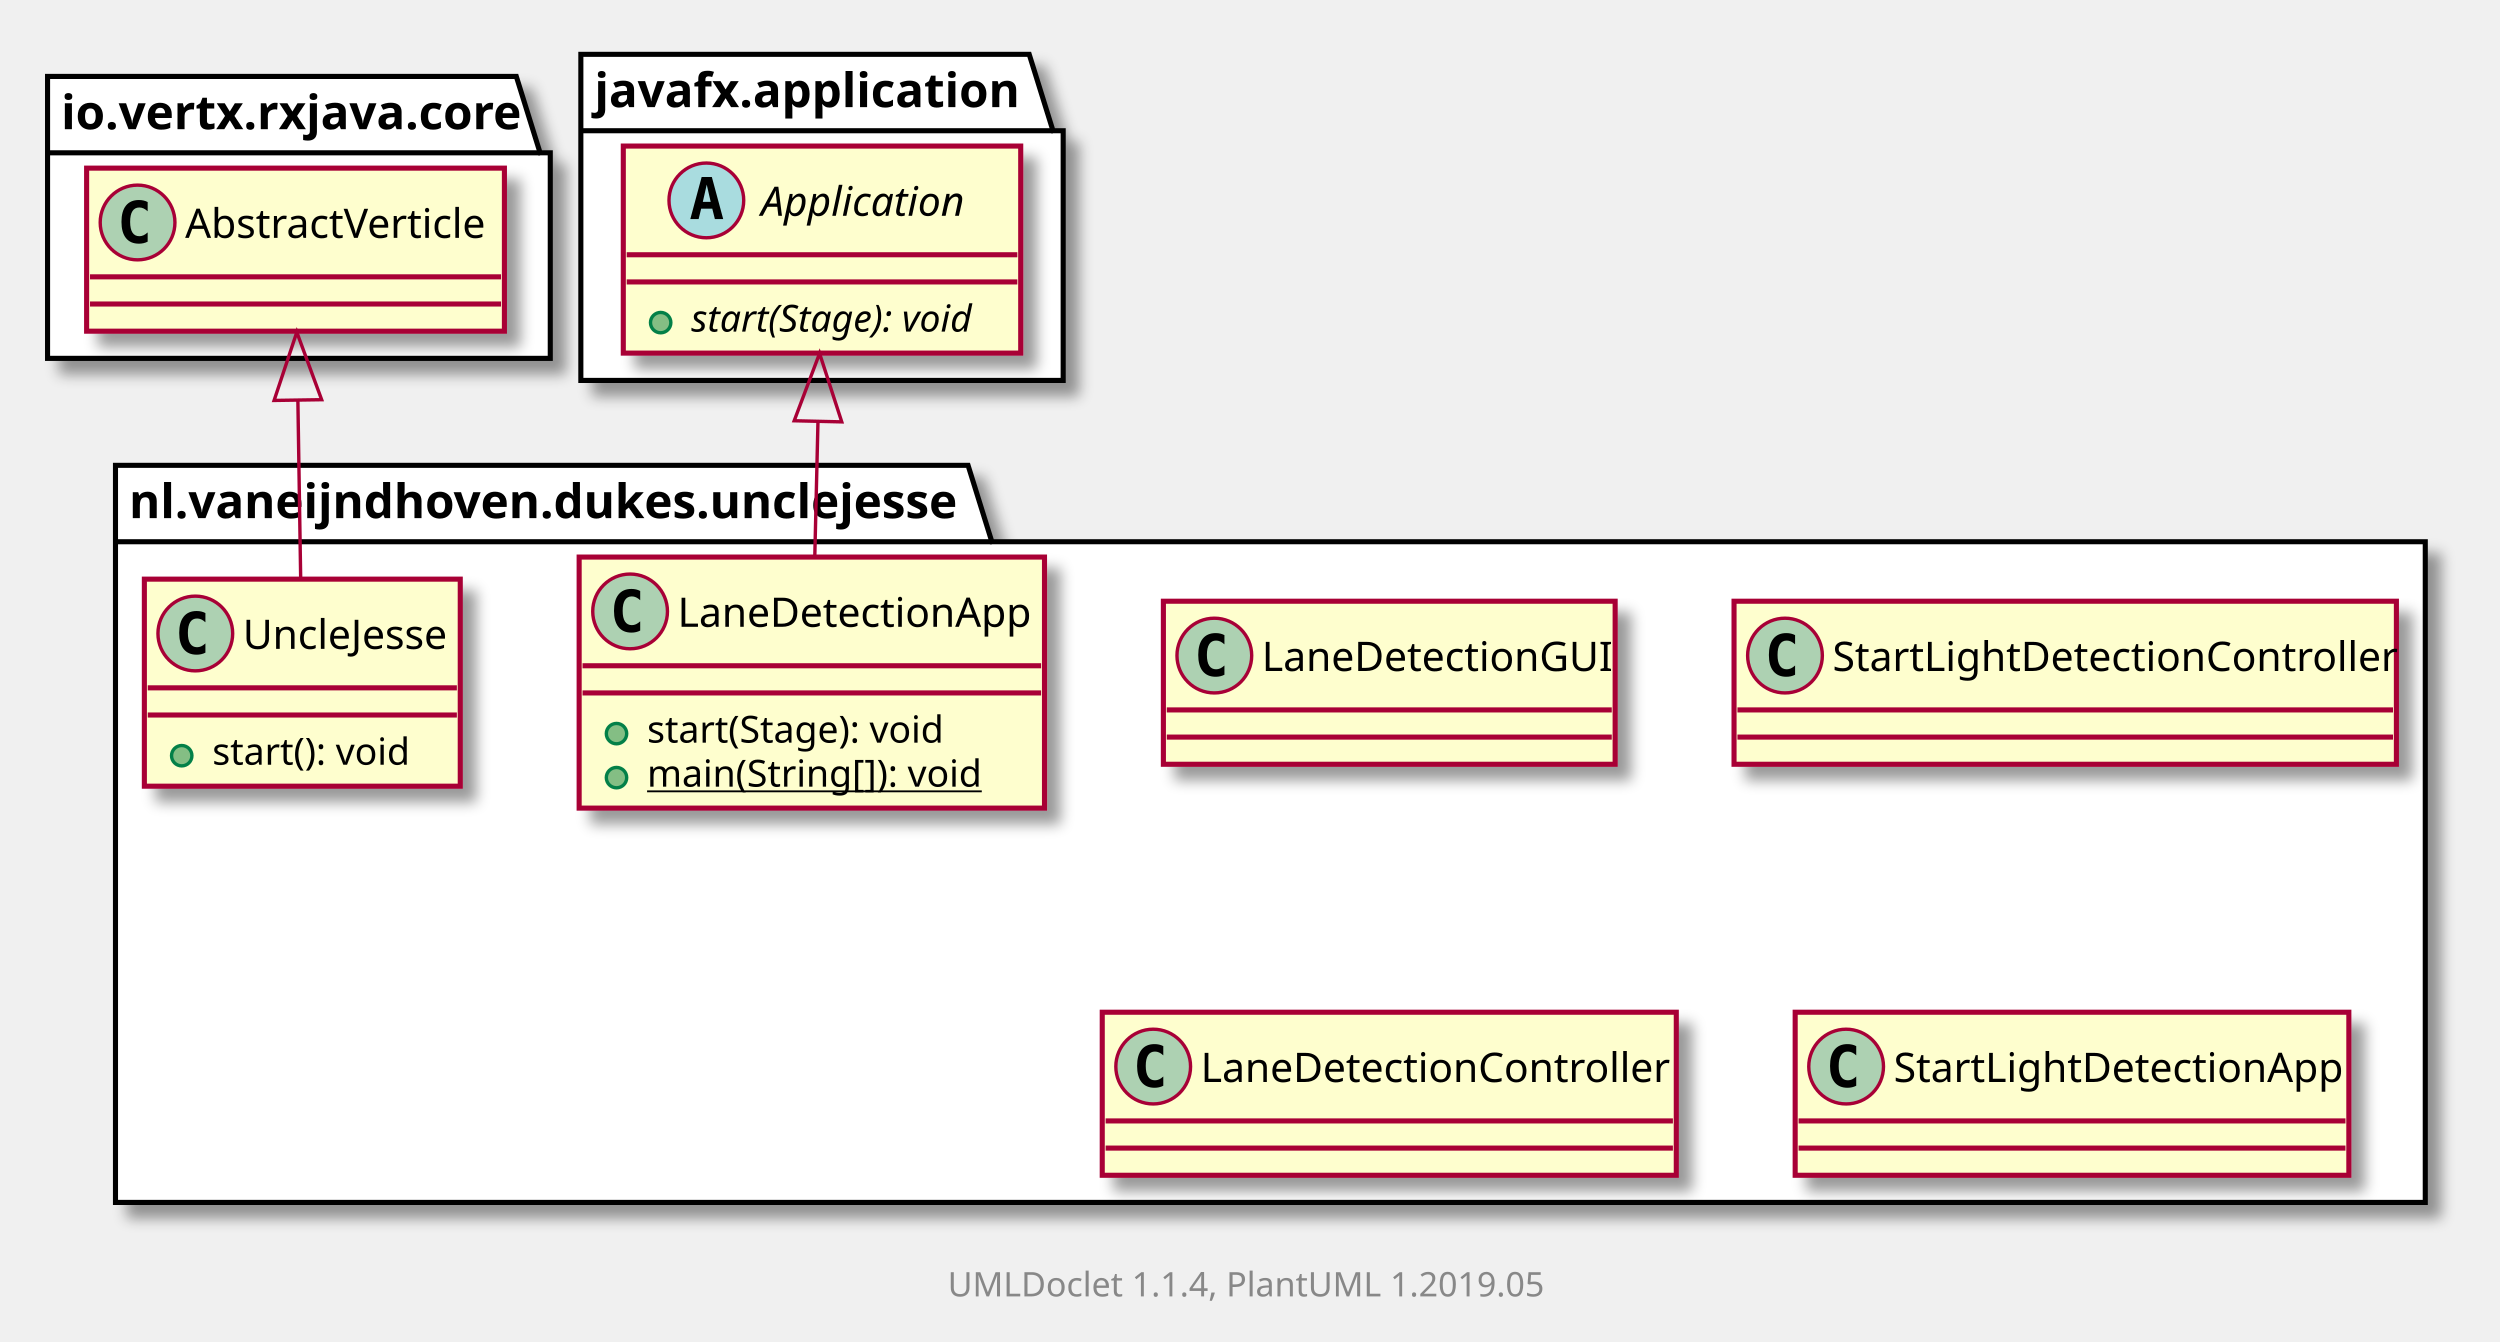
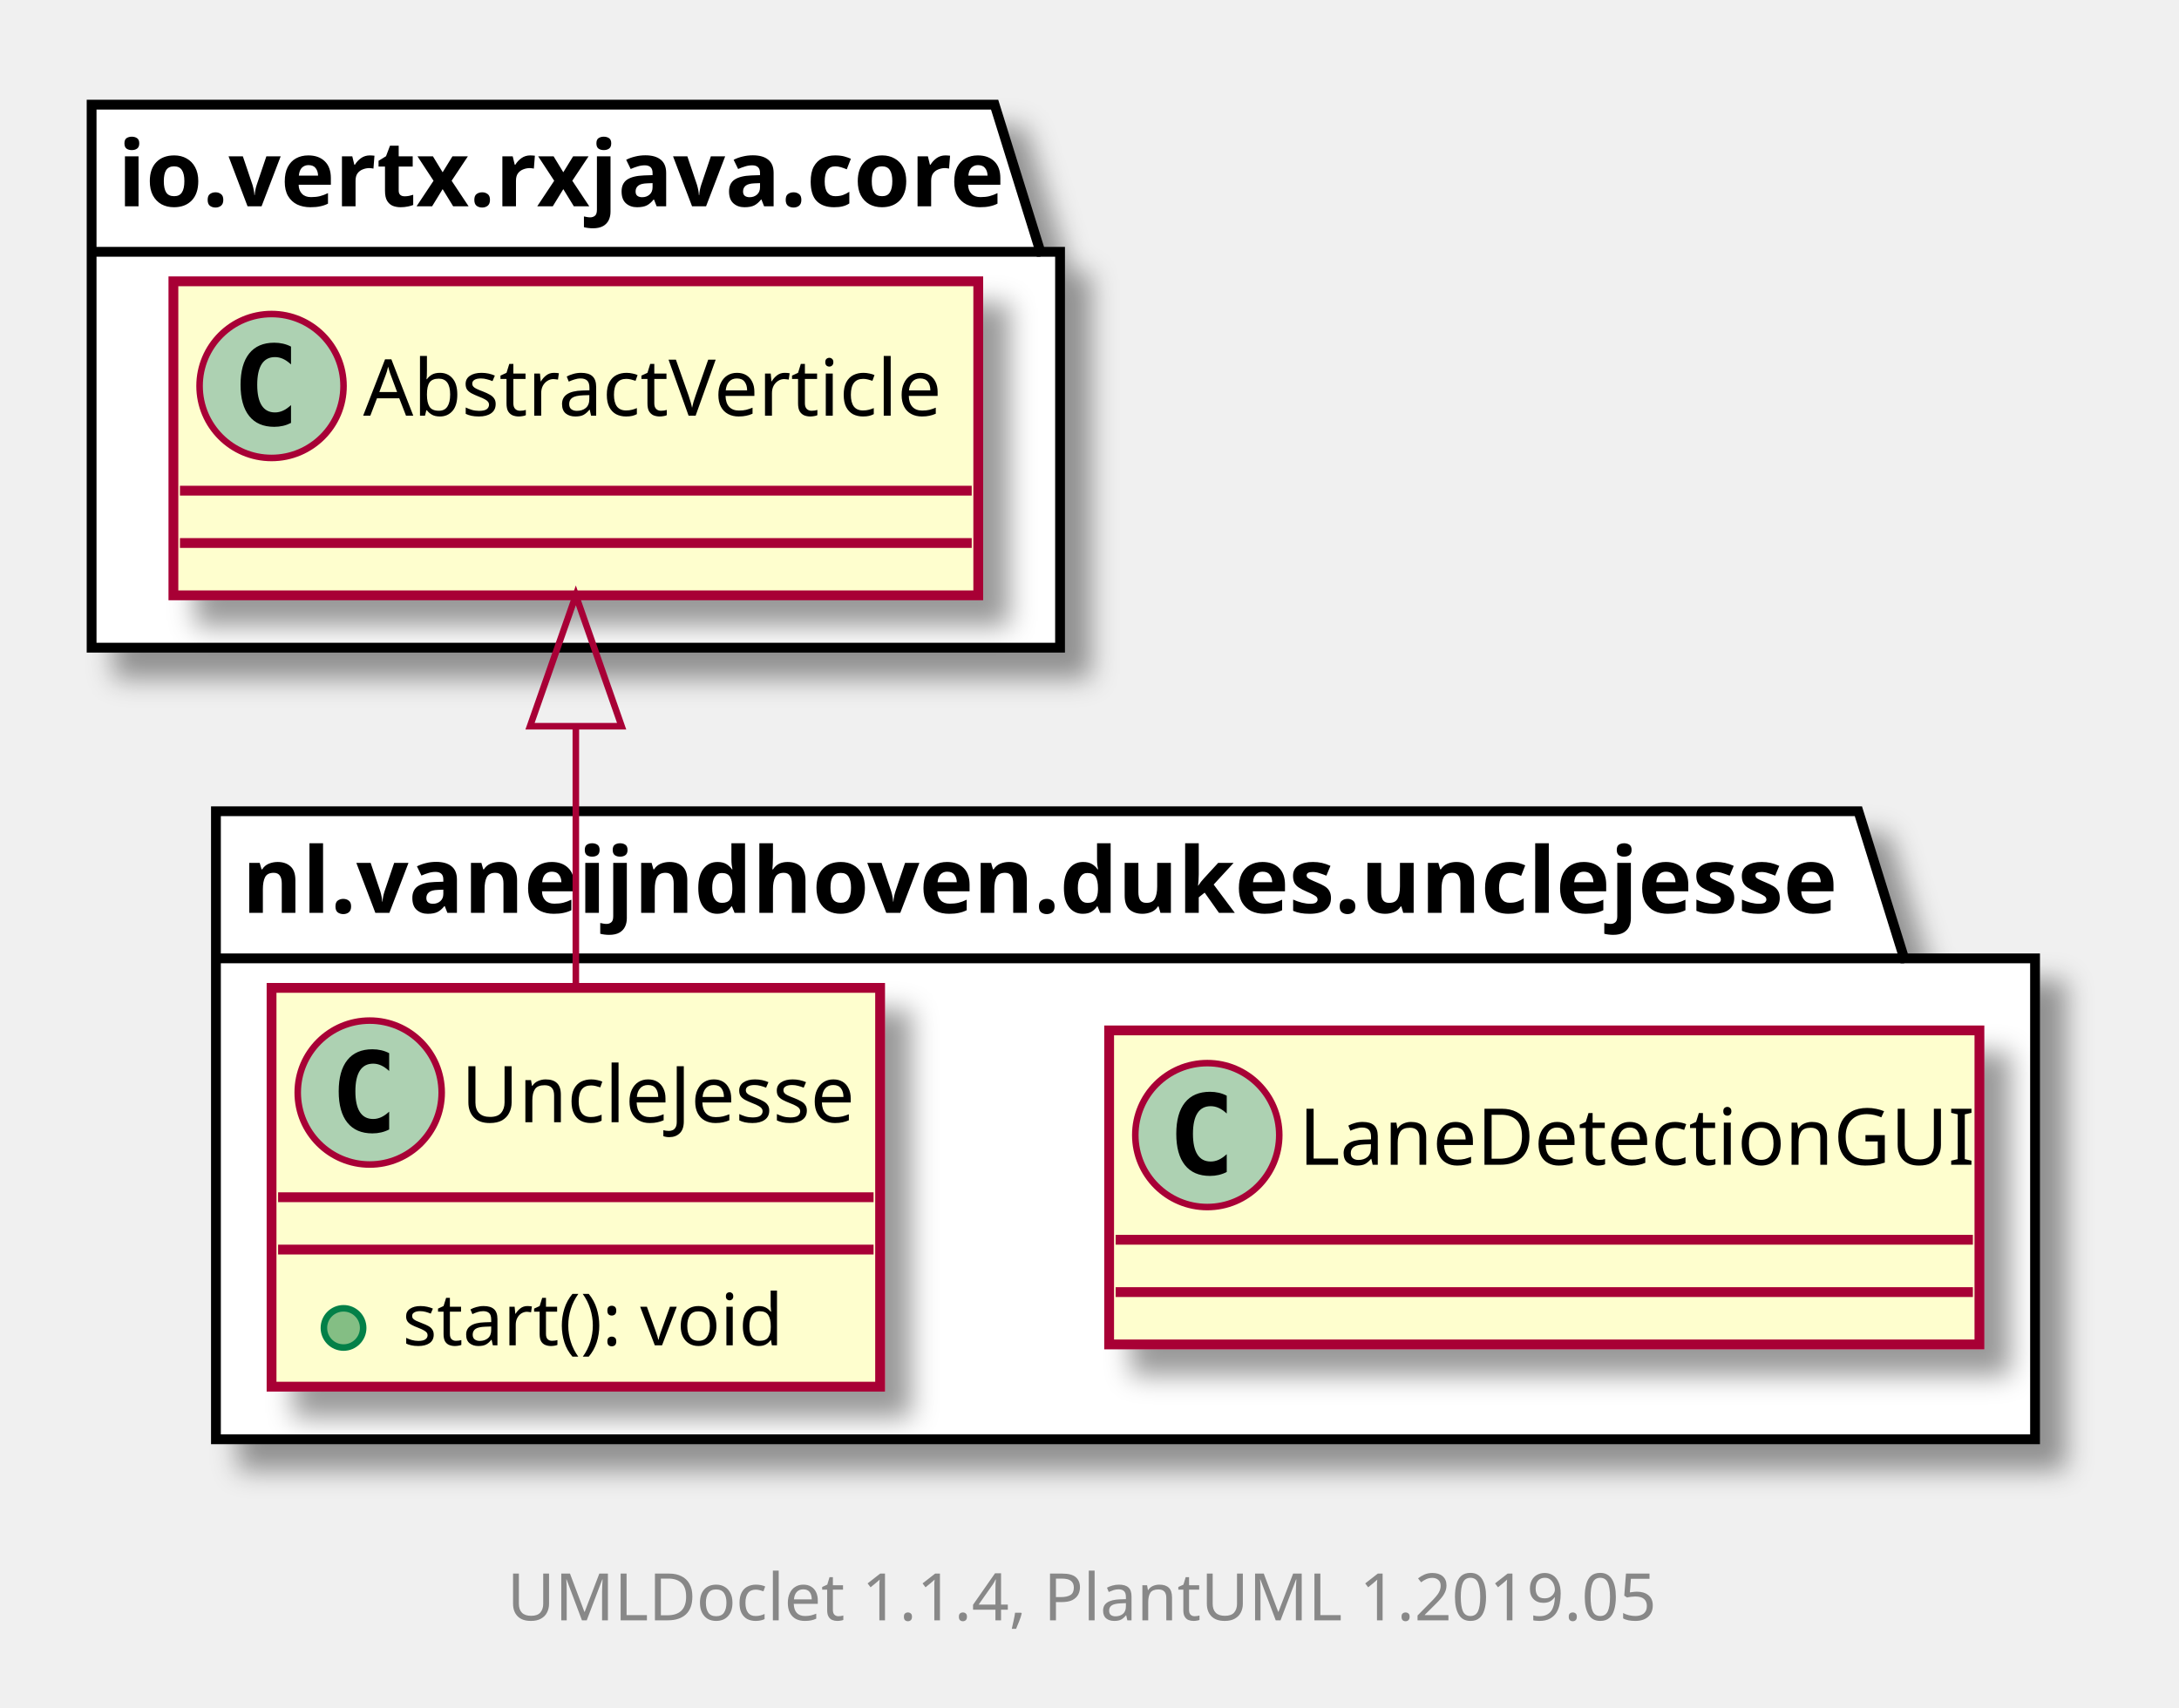
- <svg xmlns="http://www.w3.org/2000/svg" xmlns:xlink="http://www.w3.org/1999/xlink" contentScriptType="application/ecmascript" contentStyleType="text/css" height="395px" preserveAspectRatio="none" style="width:736px;height:395px;" version="1.1" viewBox="0 0 736 395" width="736px" zoomAndPan="magnify">
+ <svg xmlns="http://www.w3.org/2000/svg" xmlns:xlink="http://www.w3.org/1999/xlink" contentScriptType="application/ecmascript" contentStyleType="text/css" height="261px" preserveAspectRatio="none" style="width:333px;height:261px;" version="1.1" viewBox="0 0 333 261" width="333px" zoomAndPan="magnify">
  <defs>
-     <filter height="300%" id="f32dx41om3ik8" width="300%" x="-1" y="-1">
+     <filter height="300%" id="f1tdqgsawh05hz" width="300%" x="-1" y="-1">
      <feGaussianBlur result="blurOut" stdDeviation="2.0" />
      <feColorMatrix in="blurOut" result="blurOut2" type="matrix" values="0 0 0 0 0 0 0 0 0 0 0 0 0 0 0 0 0 0 .4 0" />
      <feOffset dx="4.0" dy="4.0" in="blurOut2" result="blurOut3" />
      <feBlend in="SourceGraphic" in2="blurOut3" mode="normal" />
    </filter>
  </defs>
  <g>
-     <polygon fill="#FFFFFF" filter="url(#f32dx41om3ik8)" points="34,137,285,137,292,159.488,714,159.488,714,354,34,354,34,137" style="stroke: #000000; stroke-width: 1.5;" />
-     <line style="stroke: #000000; stroke-width: 1.5;" x1="34" x2="292" y1="159.488" y2="159.488" />
-     <text fill="#000000" font-family="sans-serif" font-size="14" font-weight="bold" lengthAdjust="spacingAndGlyphs" textLength="245" x="38" y="152.535">nl.vaneijndhoven.dukes.unclejesse</text>
-     <polygon fill="#FFFFFF" filter="url(#f32dx41om3ik8)" points="14,22.5,152,22.5,159,44.988,162,44.988,162,105.5,14,105.5,14,22.5" style="stroke: #000000; stroke-width: 1.5;" />
-     <line style="stroke: #000000; stroke-width: 1.5;" x1="14" x2="159" y1="44.988" y2="44.988" />
-     <text fill="#000000" font-family="sans-serif" font-size="14" font-weight="bold" lengthAdjust="spacingAndGlyphs" textLength="132" x="18" y="38.035">io.vertx.rxjava.core</text>
-     <polygon fill="#FFFFFF" filter="url(#f32dx41om3ik8)" points="171,16,303,16,310,38.488,313,38.488,313,112,171,112,171,16" style="stroke: #000000; stroke-width: 1.5;" />
-     <line style="stroke: #000000; stroke-width: 1.5;" x1="171" x2="310" y1="38.488" y2="38.488" />
-     <text fill="#000000" font-family="sans-serif" font-size="14" font-weight="bold" lengthAdjust="spacingAndGlyphs" textLength="126" x="175" y="31.535">javafx.application</text>
+     <polygon fill="#FFFFFF" filter="url(#f1tdqgsawh05hz)" points="33,124,284,124,291,146.488,311,146.488,311,220,33,220,33,124" style="stroke: #000000; stroke-width: 1.5;" />
+     <line style="stroke: #000000; stroke-width: 1.5;" x1="33" x2="291" y1="146.488" y2="146.488" />
+     <text fill="#000000" font-family="sans-serif" font-size="14" font-weight="bold" lengthAdjust="spacingAndGlyphs" textLength="245" x="37" y="139.535">nl.vaneijndhoven.dukes.unclejesse</text>
+     <polygon fill="#FFFFFF" filter="url(#f1tdqgsawh05hz)" points="14,16,152,16,159,38.488,162,38.488,162,99,14,99,14,16" style="stroke: #000000; stroke-width: 1.5;" />
+     <line style="stroke: #000000; stroke-width: 1.5;" x1="14" x2="159" y1="38.488" y2="38.488" />
+     <text fill="#000000" font-family="sans-serif" font-size="14" font-weight="bold" lengthAdjust="spacingAndGlyphs" textLength="132" x="18" y="31.535">io.vertx.rxjava.core</text>
    <a href="LaneDetectionGUI.html" target="_top" xlink:actuate="onRequest" xlink:show="new" xlink:title="LaneDetectionGUI.html" xlink:type="simple">
-       <rect fill="#FEFECE" filter="url(#f32dx41om3ik8)" height="48" id="nl.vaneijndhoven.dukes.unclejesse.LaneDetectionGUI" style="stroke: #A80036; stroke-width: 1.5;" width="133" x="342.5" y="177" />
-       <ellipse cx="357.5" cy="193" fill="#ADD1B2" rx="11" ry="11" style="stroke: #A80036; stroke-width: 1.0;" />
-       <path d="M360.473,198.643 Q359.892,198.942 359.253,199.091 Q358.614,199.241 357.908,199.241 Q355.401,199.241 354.082,197.589 Q352.762,195.937 352.762,192.816 Q352.762,189.686 354.082,188.035 Q355.401,186.383 357.908,186.383 Q358.614,186.383 359.261,186.532 Q359.909,186.682 360.473,186.981 L360.473,189.703 Q359.842,189.122 359.249,188.852 Q358.655,188.583 358.024,188.583 Q356.68,188.583 355.995,189.649 Q355.31,190.716 355.31,192.816 Q355.31,194.908 355.995,195.974 Q356.68,197.041 358.024,197.041 Q358.655,197.041 359.249,196.771 Q359.842,196.501 360.473,195.92 Z " />
-       <text fill="#000000" font-family="sans-serif" font-size="12" lengthAdjust="spacingAndGlyphs" textLength="101" x="371.5" y="197.535">LaneDetectionGUI</text>
-       <line style="stroke: #A80036; stroke-width: 1.5;" x1="343.5" x2="474.5" y1="209" y2="209" />
-       <line style="stroke: #A80036; stroke-width: 1.5;" x1="343.5" x2="474.5" y1="217" y2="217" />
-     </a>
-     <a href="StartLightDetectionController.html" target="_top" xlink:actuate="onRequest" xlink:show="new" xlink:title="StartLightDetectionController.html" xlink:type="simple">
-       <rect fill="#FEFECE" filter="url(#f32dx41om3ik8)" height="48" id="nl.vaneijndhoven.dukes.unclejesse.StartLightDetectionController" style="stroke: #A80036; stroke-width: 1.5;" width="195" x="510.5" y="177" />
-       <ellipse cx="525.5" cy="193" fill="#ADD1B2" rx="11" ry="11" style="stroke: #A80036; stroke-width: 1.0;" />
-       <path d="M528.473,198.643 Q527.892,198.942 527.253,199.091 Q526.614,199.241 525.908,199.241 Q523.401,199.241 522.082,197.589 Q520.762,195.937 520.762,192.816 Q520.762,189.686 522.082,188.035 Q523.401,186.383 525.908,186.383 Q526.614,186.383 527.261,186.532 Q527.909,186.682 528.473,186.981 L528.473,189.703 Q527.842,189.122 527.249,188.852 Q526.655,188.583 526.024,188.583 Q524.68,188.583 523.995,189.649 Q523.31,190.716 523.31,192.816 Q523.31,194.908 523.995,195.974 Q524.68,197.041 526.024,197.041 Q526.655,197.041 527.249,196.771 Q527.842,196.501 528.473,195.92 Z " />
-       <text fill="#000000" font-family="sans-serif" font-size="12" lengthAdjust="spacingAndGlyphs" textLength="163" x="539.5" y="197.535">StartLightDetectionController</text>
-       <line style="stroke: #A80036; stroke-width: 1.5;" x1="511.5" x2="704.5" y1="209" y2="209" />
-       <line style="stroke: #A80036; stroke-width: 1.5;" x1="511.5" x2="704.5" y1="217" y2="217" />
-     </a>
-     <a href="LaneDetectionController.html" target="_top" xlink:actuate="onRequest" xlink:show="new" xlink:title="LaneDetectionController.html" xlink:type="simple">
-       <rect fill="#FEFECE" filter="url(#f32dx41om3ik8)" height="48" id="nl.vaneijndhoven.dukes.unclejesse.LaneDetectionController" style="stroke: #A80036; stroke-width: 1.5;" width="169" x="324.5" y="298" />
-       <ellipse cx="339.5" cy="314" fill="#ADD1B2" rx="11" ry="11" style="stroke: #A80036; stroke-width: 1.0;" />
-       <path d="M342.473,319.643 Q341.892,319.942 341.253,320.091 Q340.614,320.241 339.908,320.241 Q337.401,320.241 336.082,318.589 Q334.762,316.937 334.762,313.816 Q334.762,310.687 336.082,309.035 Q337.401,307.383 339.908,307.383 Q340.614,307.383 341.261,307.532 Q341.909,307.682 342.473,307.981 L342.473,310.703 Q341.842,310.122 341.249,309.852 Q340.655,309.582 340.024,309.582 Q338.68,309.582 337.995,310.649 Q337.31,311.716 337.31,313.816 Q337.31,315.908 337.995,316.974 Q338.68,318.041 340.024,318.041 Q340.655,318.041 341.249,317.771 Q341.842,317.502 342.473,316.92 Z " />
-       <text fill="#000000" font-family="sans-serif" font-size="12" lengthAdjust="spacingAndGlyphs" textLength="137" x="353.5" y="318.535">LaneDetectionController</text>
-       <line style="stroke: #A80036; stroke-width: 1.5;" x1="325.5" x2="492.5" y1="330" y2="330" />
-       <line style="stroke: #A80036; stroke-width: 1.5;" x1="325.5" x2="492.5" y1="338" y2="338" />
-     </a>
-     <a href="StartLightDetectionApp.html" target="_top" xlink:actuate="onRequest" xlink:show="new" xlink:title="StartLightDetectionApp.html" xlink:type="simple">
-       <rect fill="#FEFECE" filter="url(#f32dx41om3ik8)" height="48" id="nl.vaneijndhoven.dukes.unclejesse.StartLightDetectionApp" style="stroke: #A80036; stroke-width: 1.5;" width="163" x="528.5" y="298" />
-       <ellipse cx="543.5" cy="314" fill="#ADD1B2" rx="11" ry="11" style="stroke: #A80036; stroke-width: 1.0;" />
-       <path d="M546.473,319.643 Q545.892,319.942 545.253,320.091 Q544.614,320.241 543.908,320.241 Q541.401,320.241 540.082,318.589 Q538.762,316.937 538.762,313.816 Q538.762,310.687 540.082,309.035 Q541.401,307.383 543.908,307.383 Q544.614,307.383 545.261,307.532 Q545.909,307.682 546.473,307.981 L546.473,310.703 Q545.842,310.122 545.249,309.852 Q544.655,309.582 544.024,309.582 Q542.68,309.582 541.995,310.649 Q541.31,311.716 541.31,313.816 Q541.31,315.908 541.995,316.974 Q542.68,318.041 544.024,318.041 Q544.655,318.041 545.249,317.771 Q545.842,317.502 546.473,316.92 Z " />
-       <text fill="#000000" font-family="sans-serif" font-size="12" lengthAdjust="spacingAndGlyphs" textLength="131" x="557.5" y="318.535">StartLightDetectionApp</text>
-       <line style="stroke: #A80036; stroke-width: 1.5;" x1="529.5" x2="690.5" y1="330" y2="330" />
-       <line style="stroke: #A80036; stroke-width: 1.5;" x1="529.5" x2="690.5" y1="338" y2="338" />
+       <rect fill="#FEFECE" filter="url(#f1tdqgsawh05hz)" height="48" id="nl.vaneijndhoven.dukes.unclejesse.LaneDetectionGUI" style="stroke: #A80036; stroke-width: 1.5;" width="133" x="169.5" y="157.5" />
+       <ellipse cx="184.5" cy="173.5" fill="#ADD1B2" rx="11" ry="11" style="stroke: #A80036; stroke-width: 1.0;" />
+       <path d="M187.473,179.143 Q186.892,179.442 186.253,179.591 Q185.614,179.741 184.908,179.741 Q182.401,179.741 181.082,178.089 Q179.762,176.437 179.762,173.316 Q179.762,170.186 181.082,168.535 Q182.401,166.883 184.908,166.883 Q185.614,166.883 186.261,167.032 Q186.909,167.182 187.473,167.481 L187.473,170.203 Q186.842,169.622 186.249,169.352 Q185.655,169.083 185.024,169.083 Q183.68,169.083 182.995,170.149 Q182.31,171.216 182.31,173.316 Q182.31,175.408 182.995,176.474 Q183.68,177.541 185.024,177.541 Q185.655,177.541 186.249,177.271 Q186.842,177.001 187.473,176.42 Z " />
+       <text fill="#000000" font-family="sans-serif" font-size="12" lengthAdjust="spacingAndGlyphs" textLength="101" x="198.5" y="178.035">LaneDetectionGUI</text>
+       <line style="stroke: #A80036; stroke-width: 1.5;" x1="170.5" x2="301.5" y1="189.5" y2="189.5" />
+       <line style="stroke: #A80036; stroke-width: 1.5;" x1="170.5" x2="301.5" y1="197.5" y2="197.5" />
    </a>
    <a href="UncleJesse.html" target="_top" xlink:actuate="onRequest" xlink:show="new" xlink:title="UncleJesse.html" xlink:type="simple">
-       <rect fill="#FEFECE" filter="url(#f32dx41om3ik8)" height="60.955" id="nl.vaneijndhoven.dukes.unclejesse.UncleJesse" style="stroke: #A80036; stroke-width: 1.5;" width="93" x="42.5" y="170.5" />
-       <ellipse cx="57.5" cy="186.5" fill="#ADD1B2" rx="11" ry="11" style="stroke: #A80036; stroke-width: 1.0;" />
-       <path d="M60.473,192.143 Q59.892,192.442 59.253,192.591 Q58.614,192.741 57.908,192.741 Q55.401,192.741 54.081,191.089 Q52.762,189.437 52.762,186.316 Q52.762,183.186 54.081,181.535 Q55.401,179.883 57.908,179.883 Q58.614,179.883 59.261,180.032 Q59.909,180.182 60.473,180.481 L60.473,183.203 Q59.842,182.622 59.249,182.352 Q58.655,182.083 58.024,182.083 Q56.68,182.083 55.995,183.149 Q55.31,184.216 55.31,186.316 Q55.31,188.408 55.995,189.474 Q56.68,190.541 58.024,190.541 Q58.655,190.541 59.249,190.271 Q59.842,190.001 60.473,189.42 Z " />
-       <text fill="#000000" font-family="sans-serif" font-size="12" lengthAdjust="spacingAndGlyphs" textLength="61" x="71.5" y="191.035">UncleJesse</text>
-       <line style="stroke: #A80036; stroke-width: 1.5;" x1="43.5" x2="134.5" y1="202.5" y2="202.5" />
-       <line style="stroke: #A80036; stroke-width: 1.5;" x1="43.5" x2="134.5" y1="210.5" y2="210.5" />
-       <ellipse cx="53.5" cy="222.477" fill="#84BE84" rx="3" ry="3" style="stroke: #038048; stroke-width: 1.0;" />
-       <text fill="#000000" font-family="sans-serif" font-size="11" lengthAdjust="spacingAndGlyphs" textLength="62" x="62.5" y="225.135">start(): void</text>
+       <rect fill="#FEFECE" filter="url(#f1tdqgsawh05hz)" height="60.955" id="nl.vaneijndhoven.dukes.unclejesse.UncleJesse" style="stroke: #A80036; stroke-width: 1.5;" width="93" x="41.5" y="151" />
+       <ellipse cx="56.5" cy="167" fill="#ADD1B2" rx="11" ry="11" style="stroke: #A80036; stroke-width: 1.0;" />
+       <path d="M59.473,172.643 Q58.892,172.942 58.253,173.091 Q57.614,173.241 56.908,173.241 Q54.401,173.241 53.081,171.589 Q51.762,169.937 51.762,166.816 Q51.762,163.686 53.081,162.035 Q54.401,160.383 56.908,160.383 Q57.614,160.383 58.261,160.532 Q58.909,160.682 59.473,160.981 L59.473,163.703 Q58.842,163.122 58.249,162.852 Q57.655,162.583 57.024,162.583 Q55.68,162.583 54.995,163.649 Q54.31,164.716 54.31,166.816 Q54.31,168.908 54.995,169.974 Q55.68,171.041 57.024,171.041 Q57.655,171.041 58.249,170.771 Q58.842,170.501 59.473,169.92 Z " />
+       <text fill="#000000" font-family="sans-serif" font-size="12" lengthAdjust="spacingAndGlyphs" textLength="61" x="70.5" y="171.535">UncleJesse</text>
+       <line style="stroke: #A80036; stroke-width: 1.5;" x1="42.5" x2="133.5" y1="183" y2="183" />
+       <line style="stroke: #A80036; stroke-width: 1.5;" x1="42.5" x2="133.5" y1="191" y2="191" />
+       <ellipse cx="52.5" cy="202.977" fill="#84BE84" rx="3" ry="3" style="stroke: #038048; stroke-width: 1.0;" />
+       <text fill="#000000" font-family="sans-serif" font-size="11" lengthAdjust="spacingAndGlyphs" textLength="62" x="61.5" y="205.635">start(): void</text>
    </a>
-     <a href="LaneDetectionApp.html" target="_top" xlink:actuate="onRequest" xlink:show="new" xlink:title="LaneDetectionApp.html" xlink:type="simple">
-       <rect fill="#FEFECE" filter="url(#f32dx41om3ik8)" height="73.91" id="nl.vaneijndhoven.dukes.unclejesse.LaneDetectionApp" style="stroke: #A80036; stroke-width: 1.5;" width="137" x="170.5" y="164" />
-       <ellipse cx="185.5" cy="180" fill="#ADD1B2" rx="11" ry="11" style="stroke: #A80036; stroke-width: 1.0;" />
-       <path d="M188.473,185.643 Q187.892,185.942 187.253,186.091 Q186.614,186.241 185.908,186.241 Q183.401,186.241 182.082,184.589 Q180.762,182.937 180.762,179.816 Q180.762,176.686 182.082,175.035 Q183.401,173.383 185.908,173.383 Q186.614,173.383 187.261,173.532 Q187.909,173.682 188.473,173.981 L188.473,176.703 Q187.842,176.122 187.249,175.852 Q186.655,175.583 186.024,175.583 Q184.68,175.583 183.995,176.649 Q183.31,177.716 183.31,179.816 Q183.31,181.908 183.995,182.974 Q184.68,184.041 186.024,184.041 Q186.655,184.041 187.249,183.771 Q187.842,183.501 188.473,182.92 Z " />
-       <text fill="#000000" font-family="sans-serif" font-size="12" lengthAdjust="spacingAndGlyphs" textLength="105" x="199.5" y="184.535">LaneDetectionApp</text>
-       <line style="stroke: #A80036; stroke-width: 1.5;" x1="171.5" x2="306.5" y1="196" y2="196" />
-       <line style="stroke: #A80036; stroke-width: 1.5;" x1="171.5" x2="306.5" y1="204" y2="204" />
-       <ellipse cx="181.5" cy="215.977" fill="#84BE84" rx="3" ry="3" style="stroke: #038048; stroke-width: 1.0;" />
-       <text fill="#000000" font-family="sans-serif" font-size="11" lengthAdjust="spacingAndGlyphs" textLength="91" x="190.5" y="218.635">start(Stage): void</text>
-       <ellipse cx="181.5" cy="228.933" fill="#84BE84" rx="3" ry="3" style="stroke: #038048; stroke-width: 1.0;" />
-       <text fill="#000000" font-family="sans-serif" font-size="11" lengthAdjust="spacingAndGlyphs" text-decoration="underline" textLength="103" x="190.5" y="231.59">main(String[]): void</text>
-     </a>
-     <rect fill="#FEFECE" filter="url(#f32dx41om3ik8)" height="48" id="io.vertx.rxjava.core.AbstractVerticle" style="stroke: #A80036; stroke-width: 1.5;" width="123" x="25.5" y="49.5" />
-     <ellipse cx="40.5" cy="65.5" fill="#ADD1B2" rx="11" ry="11" style="stroke: #A80036; stroke-width: 1.0;" />
-     <path d="M43.473,71.143 Q42.892,71.442 42.253,71.591 Q41.614,71.741 40.908,71.741 Q38.401,71.741 37.081,70.089 Q35.762,68.437 35.762,65.316 Q35.762,62.187 37.081,60.535 Q38.401,58.883 40.908,58.883 Q41.614,58.883 42.261,59.032 Q42.909,59.182 43.473,59.48 L43.473,62.203 Q42.842,61.622 42.249,61.352 Q41.655,61.083 41.024,61.083 Q39.68,61.083 38.995,62.149 Q38.31,63.216 38.31,65.316 Q38.31,67.408 38.995,68.474 Q39.68,69.541 41.024,69.541 Q41.655,69.541 42.249,69.271 Q42.842,69.001 43.473,68.42 Z " />
-     <text fill="#000000" font-family="sans-serif" font-size="12" lengthAdjust="spacingAndGlyphs" textLength="91" x="54.5" y="70.035">AbstractVerticle</text>
-     <line style="stroke: #A80036; stroke-width: 1.5;" x1="26.5" x2="147.5" y1="81.5" y2="81.5" />
-     <line style="stroke: #A80036; stroke-width: 1.5;" x1="26.5" x2="147.5" y1="89.5" y2="89.5" />
-     <rect fill="#FEFECE" filter="url(#f32dx41om3ik8)" height="60.955" id="javafx.application.Application" style="stroke: #A80036; stroke-width: 1.5;" width="117" x="183.5" y="43" />
-     <ellipse cx="207.95" cy="59" fill="#A9DCDF" rx="11" ry="11" style="stroke: #A80036; stroke-width: 1.0;" />
-     <path d="M208.063,54.348 L206.91,59.42 L209.225,59.42 Z M206.569,52.107 L209.566,52.107 L212.911,64.5 L210.462,64.5 L209.698,61.437 L206.42,61.437 L205.673,64.5 L203.224,64.5 Z " />
-     <text fill="#000000" font-family="sans-serif" font-size="12" font-style="italic" lengthAdjust="spacingAndGlyphs" textLength="64" x="224.05" y="63.535">Application</text>
-     <line style="stroke: #A80036; stroke-width: 1.5;" x1="184.5" x2="299.5" y1="75" y2="75" />
-     <line style="stroke: #A80036; stroke-width: 1.5;" x1="184.5" x2="299.5" y1="83" y2="83" />
-     <ellipse cx="194.5" cy="94.978" fill="#84BE84" rx="3" ry="3" style="stroke: #038048; stroke-width: 1.0;" />
-     <text fill="#000000" font-family="sans-serif" font-size="11" font-style="italic" lengthAdjust="spacingAndGlyphs" textLength="91" x="203.5" y="97.635">start(Stage): void</text>
-     <path d="M87.696,117.874 C87.969,135.253 88.275,154.755 88.522,170.5 " fill="none" id="io.vertx.rxjava.core.AbstractVerticle-nl.vaneijndhoven.dukes.unclejesse.UncleJesse" style="stroke: #A80036; stroke-width: 1.0;" />
-     <polygon fill="none" points="80.695,117.889,87.381,97.782,94.694,117.67,80.695,117.889" style="stroke: #A80036; stroke-width: 1.0;" />
-     <path d="M240.802,124.431 C240.491,137.615 240.163,151.562 239.873,163.889 " fill="none" id="javafx.application.Application-nl.vaneijndhoven.dukes.unclejesse.LaneDetectionApp" style="stroke: #A80036; stroke-width: 1.0;" />
-     <polygon fill="none" points="233.813,123.869,241.281,104.039,247.809,124.199,233.813,123.869" style="stroke: #A80036; stroke-width: 1.0;" />
-     <text fill="#888888" font-family="sans-serif" font-size="10" lengthAdjust="spacingAndGlyphs" textLength="182" x="279" y="381.668">UMLDoclet 1.1.4, PlantUML 1.2019.05</text>
+     <rect fill="#FEFECE" filter="url(#f1tdqgsawh05hz)" height="48" id="io.vertx.rxjava.core.AbstractVerticle" style="stroke: #A80036; stroke-width: 1.5;" width="123" x="26.5" y="43" />
+     <ellipse cx="41.5" cy="59" fill="#ADD1B2" rx="11" ry="11" style="stroke: #A80036; stroke-width: 1.0;" />
+     <path d="M44.473,64.643 Q43.892,64.942 43.253,65.091 Q42.614,65.241 41.908,65.241 Q39.401,65.241 38.081,63.589 Q36.762,61.937 36.762,58.816 Q36.762,55.687 38.081,54.035 Q39.401,52.383 41.908,52.383 Q42.614,52.383 43.261,52.532 Q43.909,52.682 44.473,52.98 L44.473,55.703 Q43.842,55.122 43.249,54.852 Q42.655,54.583 42.024,54.583 Q40.68,54.583 39.995,55.649 Q39.31,56.716 39.31,58.816 Q39.31,60.908 39.995,61.974 Q40.68,63.041 42.024,63.041 Q42.655,63.041 43.249,62.771 Q43.842,62.502 44.473,61.92 Z " />
+     <text fill="#000000" font-family="sans-serif" font-size="12" lengthAdjust="spacingAndGlyphs" textLength="91" x="55.5" y="63.535">AbstractVerticle</text>
+     <line style="stroke: #A80036; stroke-width: 1.5;" x1="27.5" x2="148.5" y1="75" y2="75" />
+     <line style="stroke: #A80036; stroke-width: 1.5;" x1="27.5" x2="148.5" y1="83" y2="83" />
+     <path d="M88,111.248 C88,124.53 88,138.797 88,150.982 " fill="none" id="io.vertx.rxjava.core.AbstractVerticle-nl.vaneijndhoven.dukes.unclejesse.UncleJesse" style="stroke: #A80036; stroke-width: 1.0;" />
+     <polygon fill="none" points="81,111.003,88,91.003,95,111.003,81,111.003" style="stroke: #A80036; stroke-width: 1.0;" />
+     <text fill="#888888" font-family="sans-serif" font-size="10" lengthAdjust="spacingAndGlyphs" textLength="182" x="77.5" y="247.668">UMLDoclet 1.1.4, PlantUML 1.2019.05</text>
  </g>
</svg>
